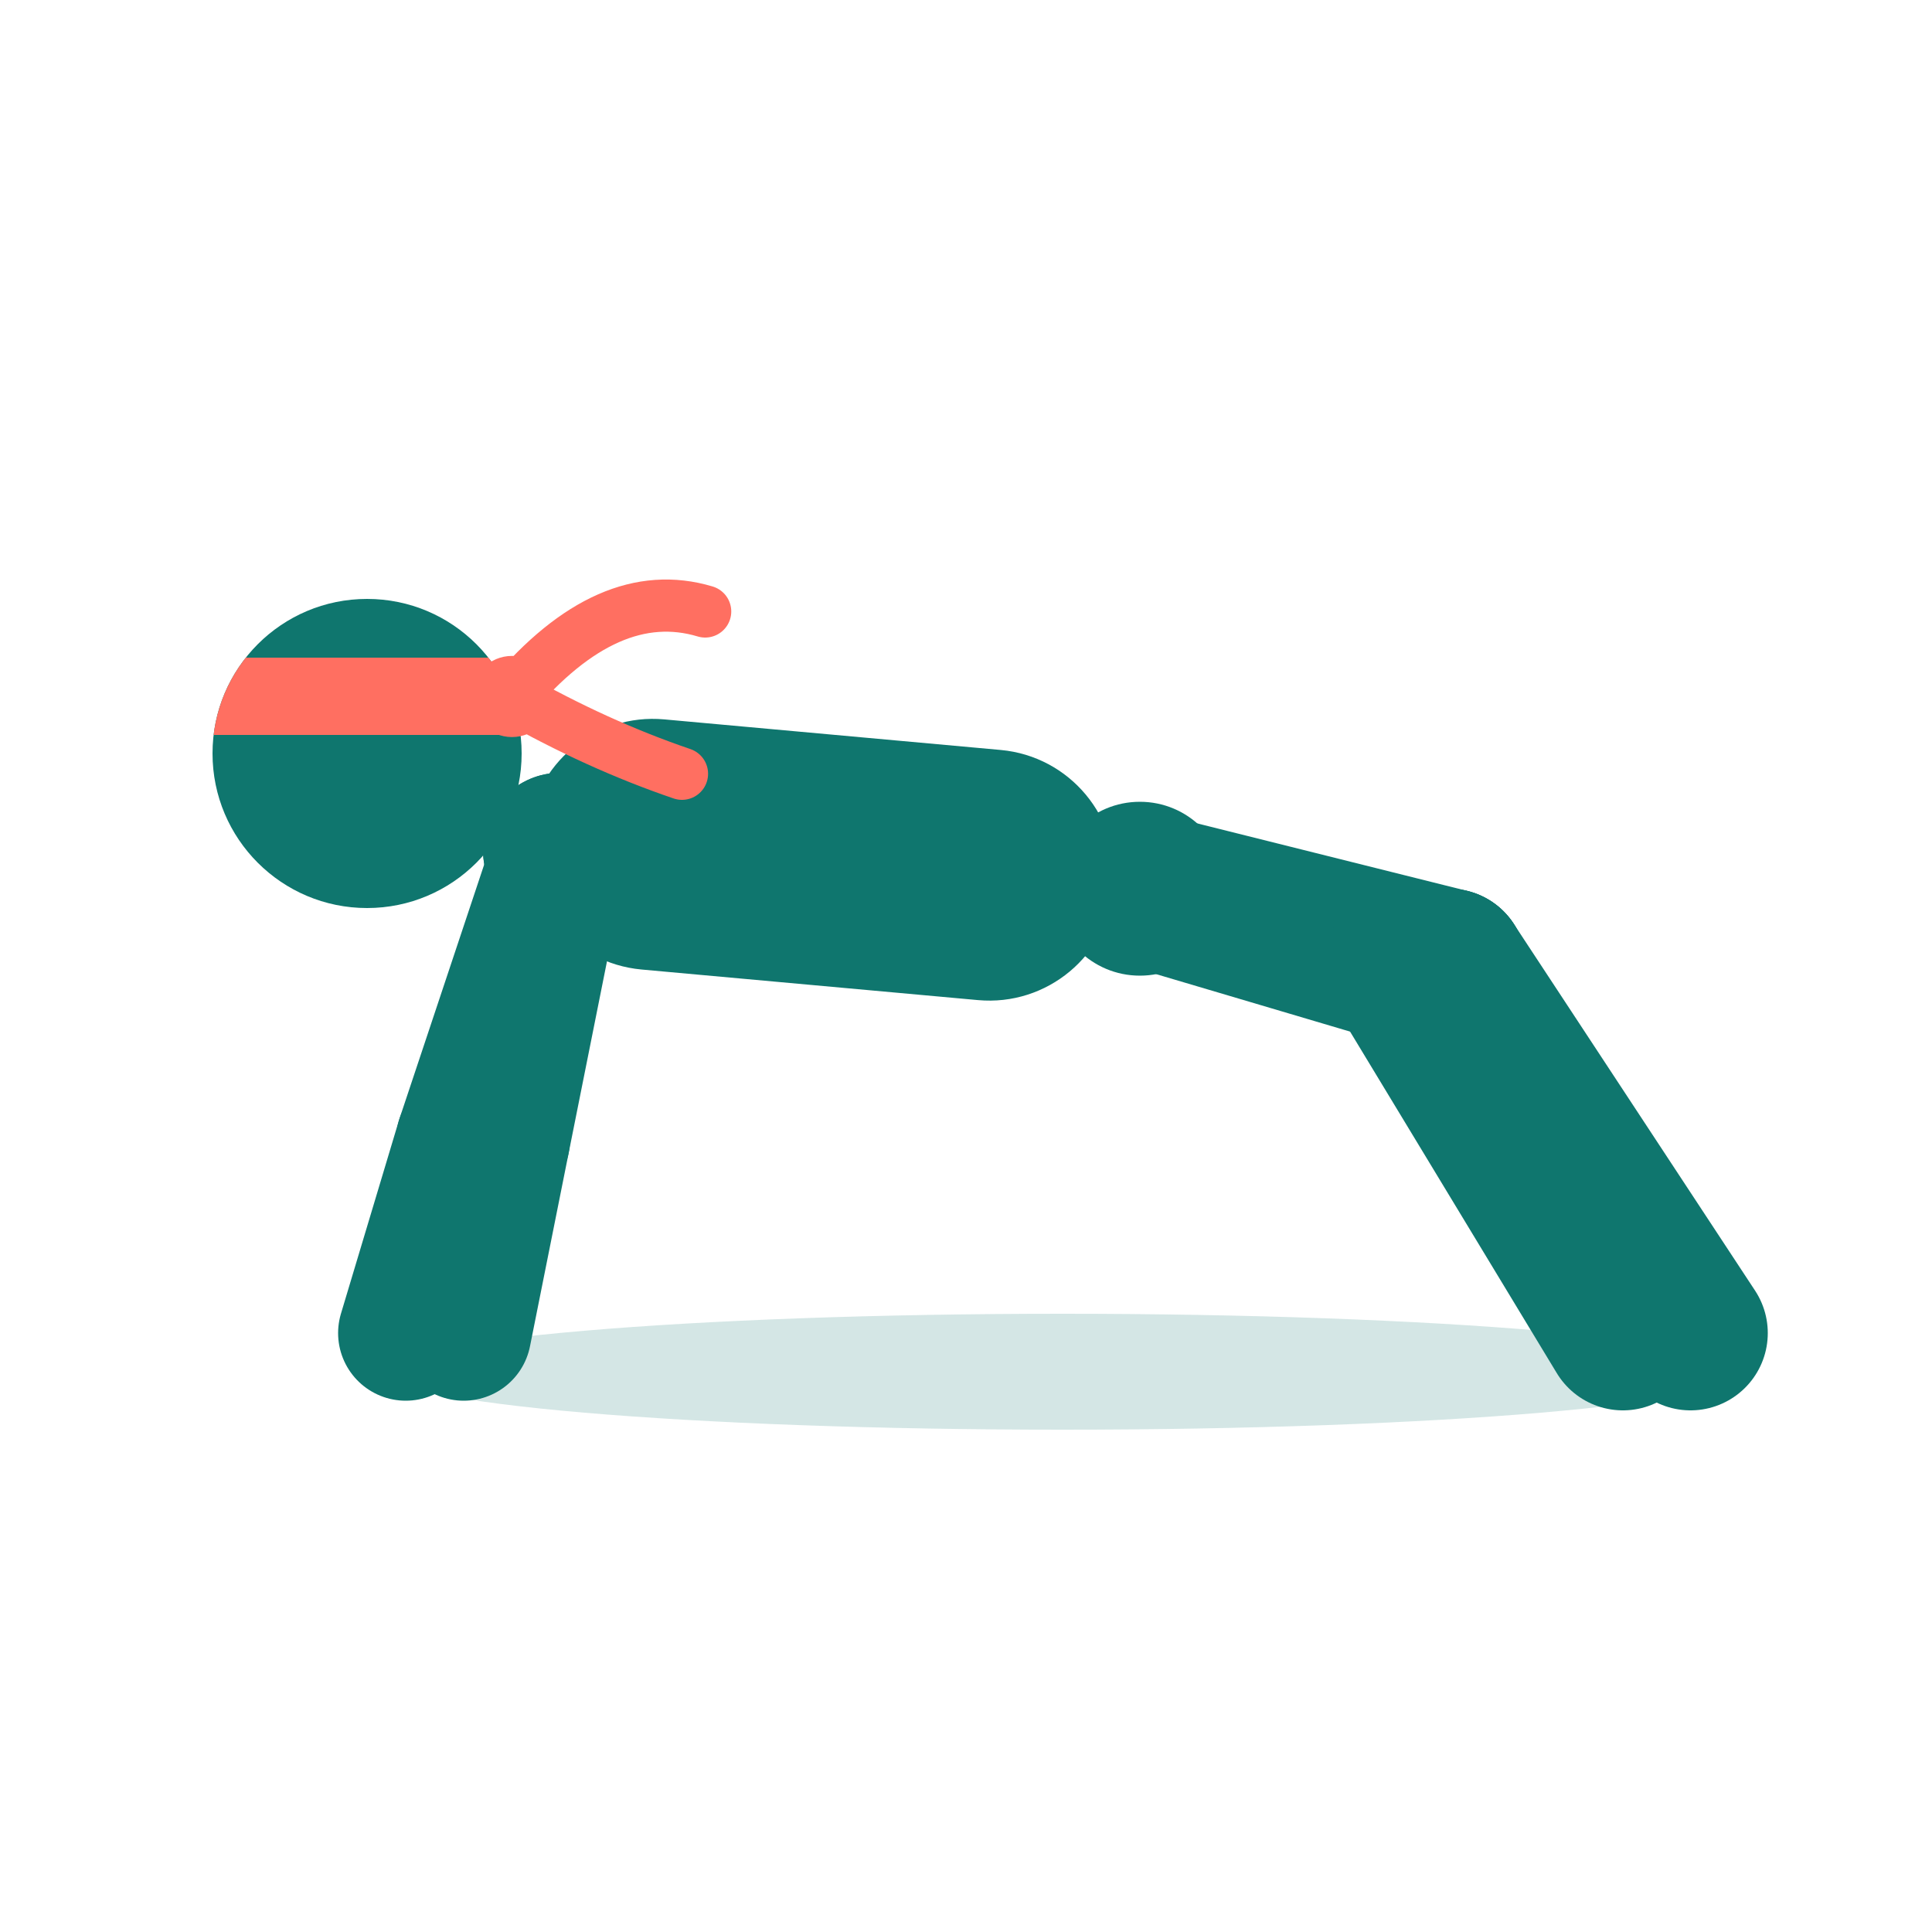
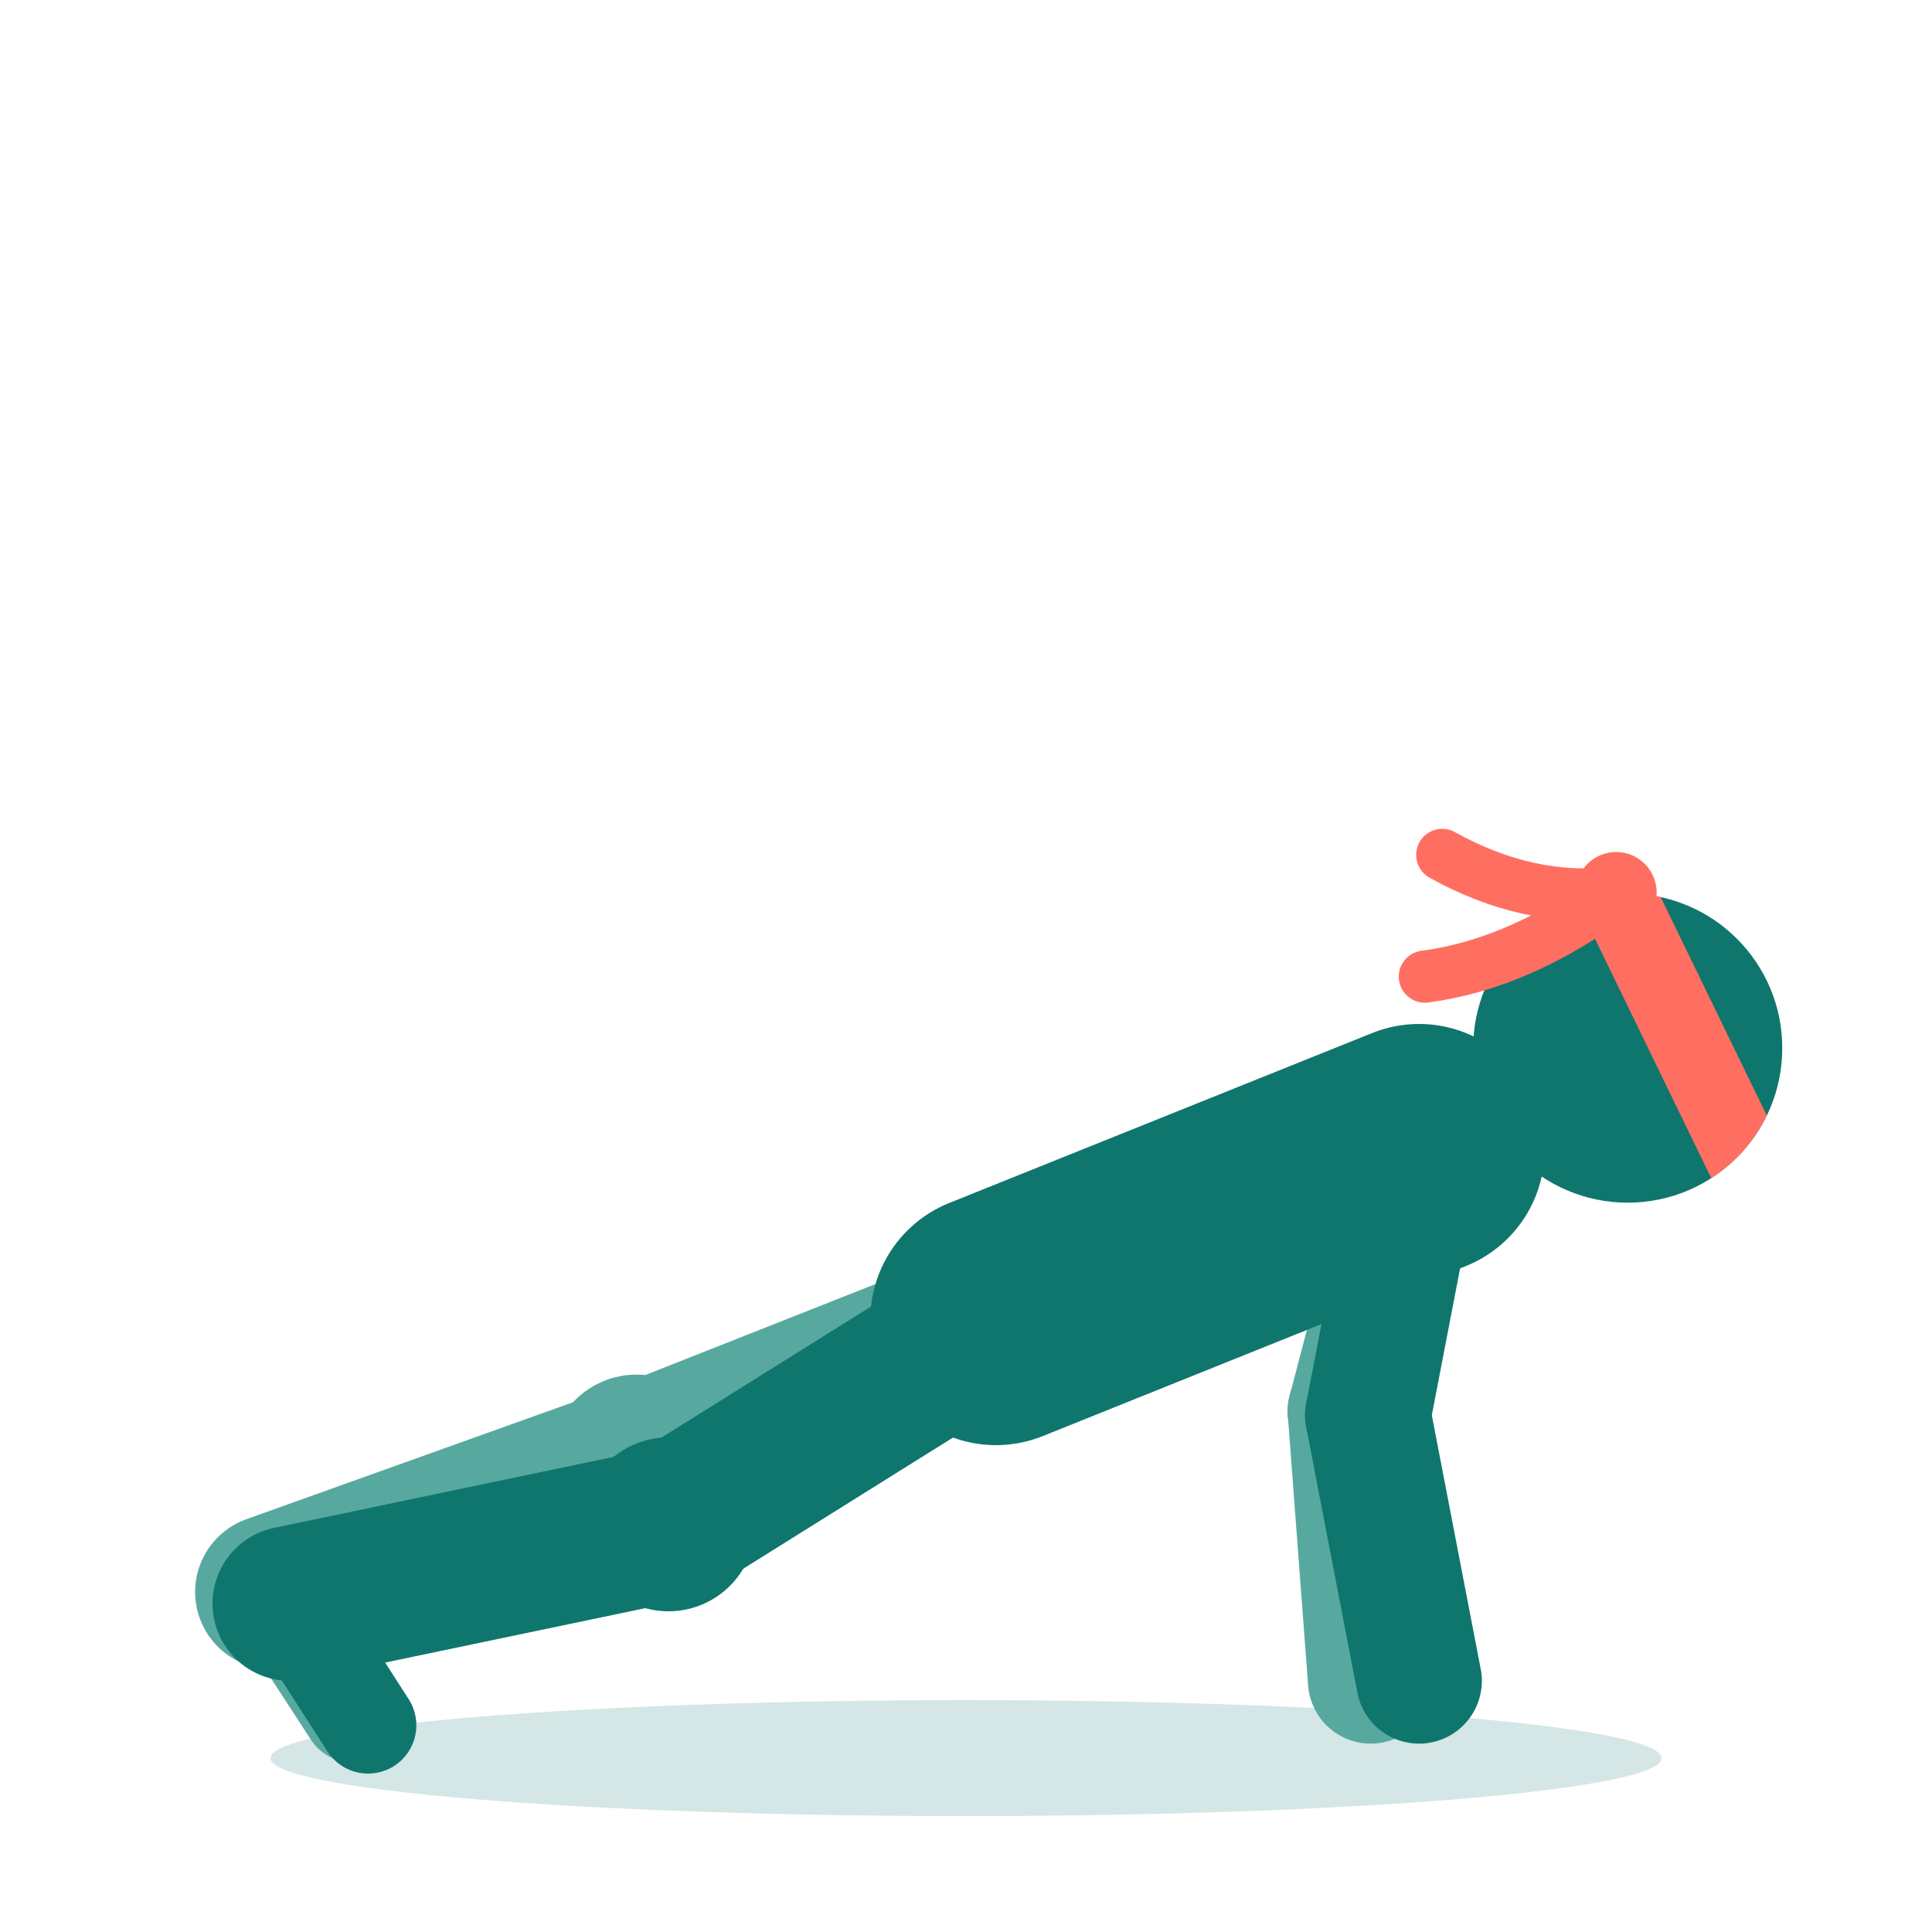
<svg xmlns="http://www.w3.org/2000/svg" viewBox="0 0 200 200" width="200" height="200">
-   <ellipse cx="110" cy="142" rx="70" ry="6" fill="#0F766E" opacity="0.18" />
-   <line x1="118" y1="92" x2="145" y2="100" stroke="#0F766E" stroke-width="16" stroke-linecap="round" />
-   <line x1="118" y1="92" x2="150" y2="100" stroke="#0F766E" stroke-width="16" stroke-linecap="round" />
-   <line x1="145" y1="100" x2="168" y2="138" stroke="#0F766E" stroke-width="16" stroke-linecap="round" />
-   <line x1="150" y1="100" x2="175" y2="138" stroke="#0F766E" stroke-width="16" stroke-linecap="round" />
-   <circle cx="145" cy="100" r="8" fill="#0F766E" />
-   <circle cx="150" cy="100" r="8" fill="#0F766E" />
-   <circle cx="168" cy="138" r="6" fill="#0F766E" />
-   <circle cx="175" cy="138" r="6" fill="#0F766E" />
-   <g transform="rotate(-84.80557 85 89)">
-     <rect x="72" y="58.515" width="26" height="60.97" rx="13" fill="#0F766E" />
+   <ellipse cx="100" cy="182" rx="72" ry="6" fill="#0F766E" opacity="0.18" />
+   <g>
+     <line x1="103.1" y1="136.6" x2="65.9" y2="151.3" stroke="#57A9A0" stroke-width="16" stroke-linecap="round" />
+     <line x1="65.9" y1="151.3" x2="28.2" y2="164.8" stroke="#57A9A0" stroke-width="16" stroke-linecap="round" />
+     <line x1="28.2" y1="164.8" x2="36.4" y2="177.4" stroke="#57A9A0" stroke-width="10" stroke-linecap="round" />
+     <circle cx="65.9" cy="151.3" r="9" fill="#57A9A0" />
+     <line x1="146.9" y1="119.0" x2="139.8" y2="146.1" stroke="#57A9A0" stroke-width="13" stroke-linecap="round" />
+     <line x1="139.8" y1="146.1" x2="141.9" y2="174.0" stroke="#57A9A0" stroke-width="13" stroke-linecap="round" />
+     <circle cx="139.8" cy="146.1" r="6.5" fill="#57A9A0" />
+     <circle cx="141.9" cy="174.0" r="6" fill="#57A9A0" />
+     <line x1="103.1" y1="136.6" x2="146.9" y2="119.0" stroke="#0F766E" stroke-width="26" stroke-linecap="round" />
+     <circle cx="168.5" cy="108.5" r="16" fill="#0F766E" />
+     <line x1="103.1" y1="136.6" x2="69.2" y2="157.8" stroke="#0F766E" stroke-width="16" stroke-linecap="round" />
+     <line x1="69.2" y1="157.8" x2="30.0" y2="166.0" stroke="#0F766E" stroke-width="16" stroke-linecap="round" />
+     <line x1="30.0" y1="166.0" x2="38.1" y2="178.6" stroke="#0F766E" stroke-width="10" stroke-linecap="round" />
+     <circle cx="69.2" cy="157.8" r="9" fill="#0F766E" />
+     <line x1="146.9" y1="119.0" x2="141.6" y2="146.5" stroke="#0F766E" stroke-width="13" stroke-linecap="round" />
+     <line x1="141.6" y1="146.5" x2="146.9" y2="174.0" stroke="#0F766E" stroke-width="13" stroke-linecap="round" />
+     <circle cx="141.6" cy="146.5" r="6.5" fill="#0F766E" />
+     <circle cx="146.9" cy="174.0" r="6" fill="#0F766E" />
+     <circle cx="103.1" cy="136.6" r="9" fill="#0F766E" />
+     <clipPath id="hb">
+       <circle cx="168.5" cy="108.5" r="16" />
+     </clipPath>
+     <g clip-path="url(#hb)">
+       <rect x="151.5" y="98.6" width="34" height="8.0" fill="#FF6F61" transform="rotate(64.1 168.5 108.5)" />
+     </g>
+     <path d="M167.3,92.4 Q157.4,99.8 147.5,101.1" stroke="#FF6F61" stroke-width="5.4" stroke-linecap="round" fill="none" />
+     <path d="M167.3,92.4 Q158.3,93.5 149.3,88.5" stroke="#FF6F61" stroke-width="5.4" stroke-linecap="round" fill="none" />
+     <circle cx="167.3" cy="92.4" r="4.2" fill="#FF6F61" />
  </g>
-   <line x1="58" y1="88" x2="48" y2="118" stroke="#0F766E" stroke-width="14" stroke-linecap="round" />
-   <line x1="58" y1="88" x2="52" y2="118" stroke="#0F766E" stroke-width="14" stroke-linecap="round" />
-   <line x1="48" y1="118" x2="42" y2="138" stroke="#0F766E" stroke-width="14" stroke-linecap="round" />
-   <line x1="52" y1="118" x2="48" y2="138" stroke="#0F766E" stroke-width="14" stroke-linecap="round" />
-   <circle cx="48" cy="118" r="6" fill="#0F766E" />
-   <circle cx="52" cy="118" r="6" fill="#0F766E" />
-   <circle cx="42" cy="138" r="5.5" fill="#0F766E" />
-   <circle cx="48" cy="138" r="5.5" fill="#0F766E" />
-   <circle cx="58" cy="88" r="8" fill="#0F766E" />
-   <circle cx="58" cy="88" r="8" fill="#0F766E" />
-   <circle cx="118" cy="92" r="9" fill="#0F766E" />
-   <circle cx="38" cy="78" r="16" fill="#0F766E" />
-   <clipPath id="hb">
-     <circle cx="38.0" cy="78.0" r="16.0" />
-   </clipPath>
-   <rect x="21.0" y="68.08" width="34.0" height="8.0" fill="#FF6F61" clip-path="url(#hb)" />
-   <path d="M53.0,72.1 Q63.0,60.3 73.0,63.3" stroke="#FF6F61" stroke-width="5.4" stroke-linecap="round" fill="none" />
-   <path d="M53.0,72.1 Q61.8,77.1 70.6,80.1" stroke="#FF6F61" stroke-width="5.4" stroke-linecap="round" fill="none" />
-   <circle cx="53.0" cy="72.1" r="4.2" fill="#FF6F61" />
</svg>
